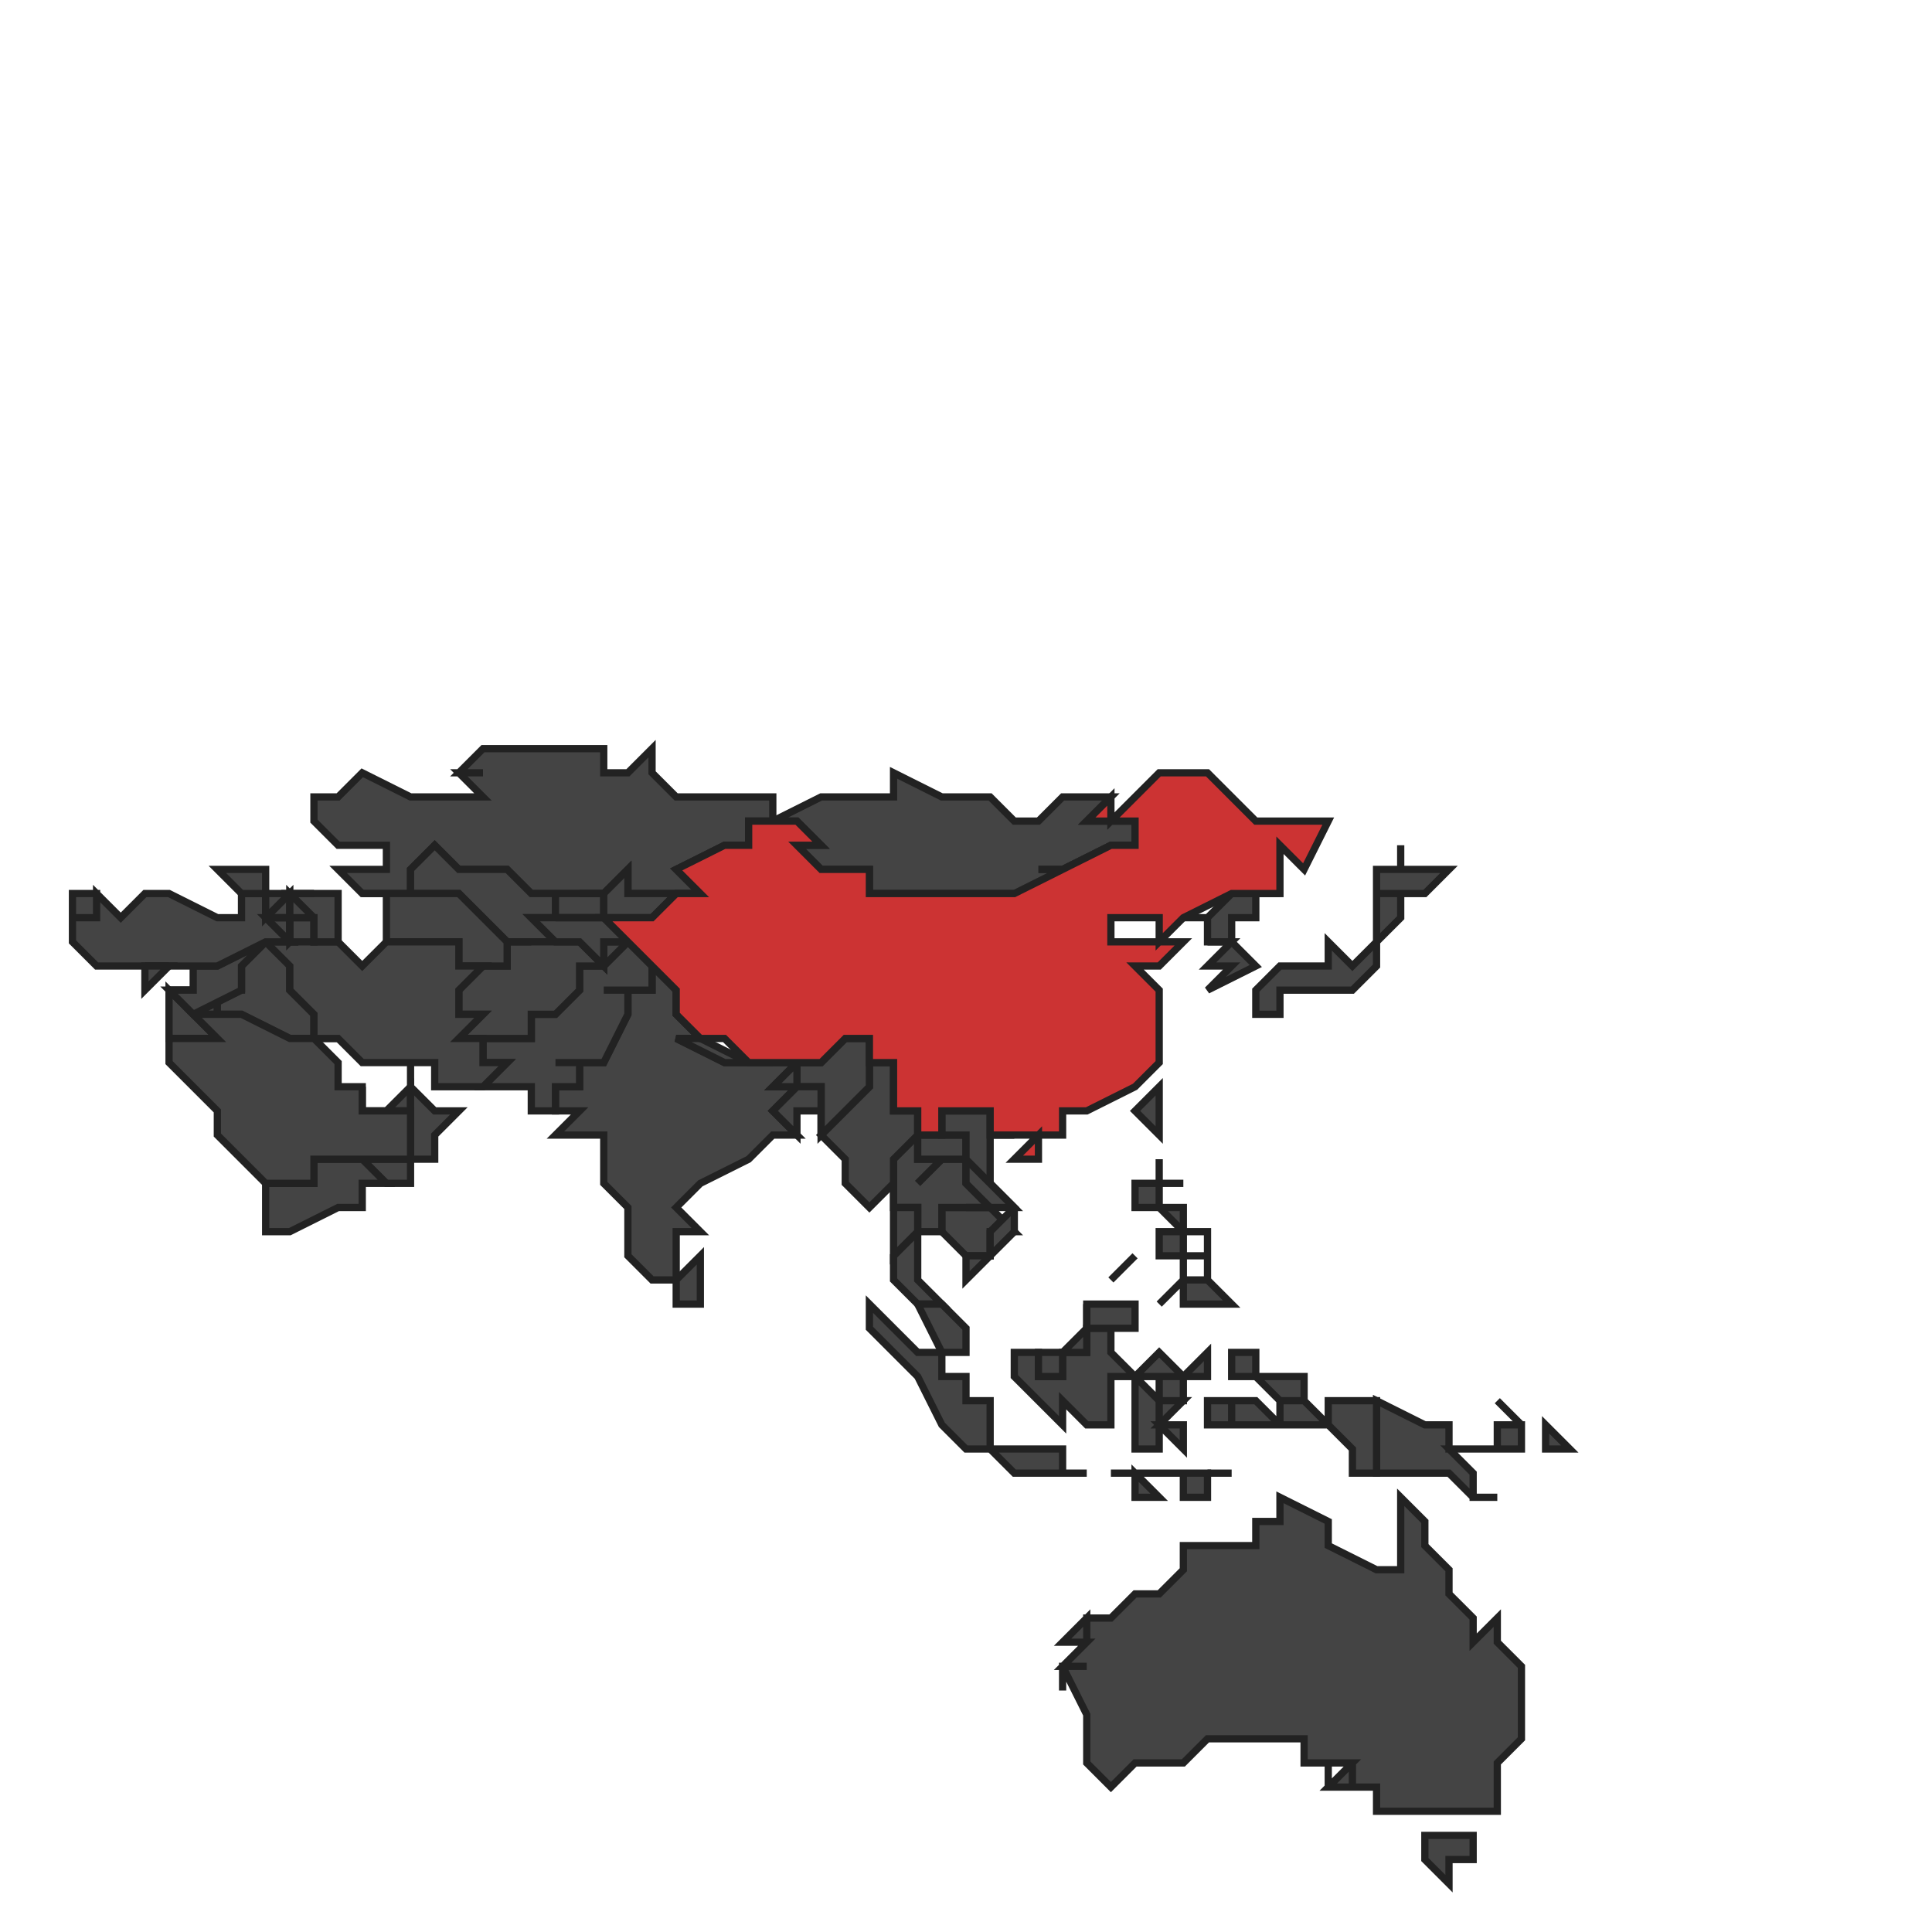
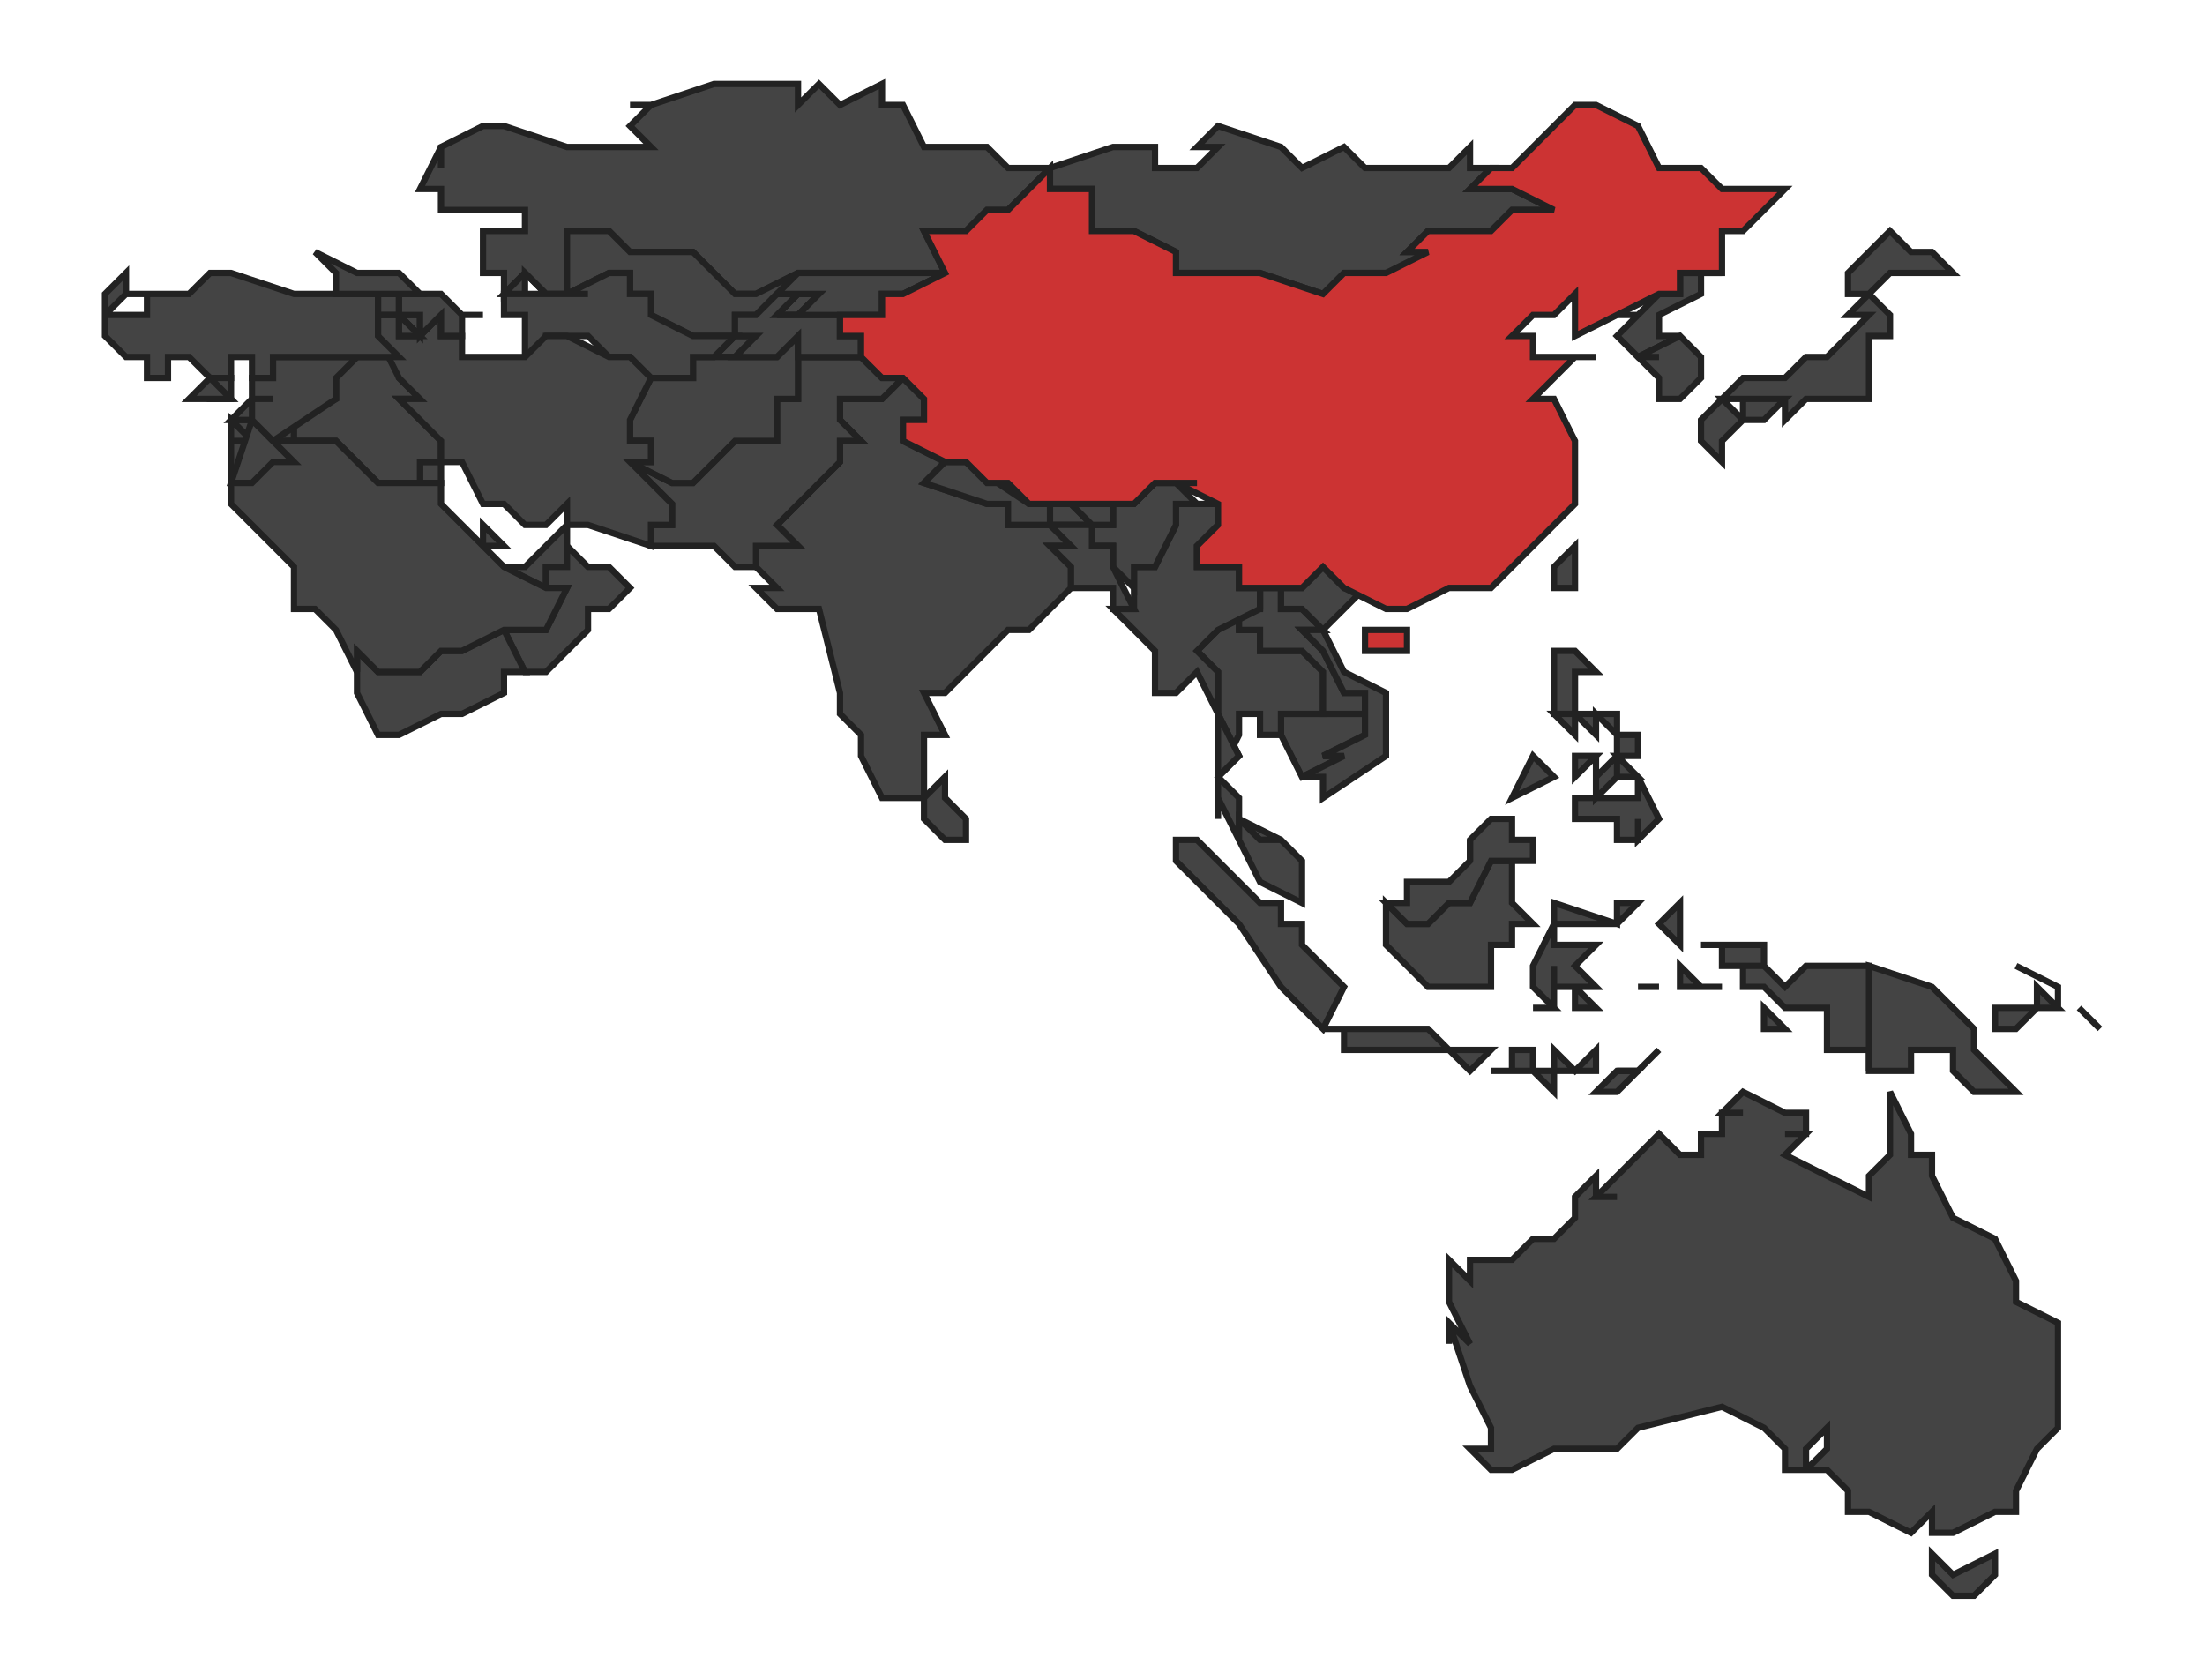
- <svg xmlns="http://www.w3.org/2000/svg" viewBox="0 0 80 80" width="80" height="80">
-   <path d="M32 34 L32 34 L31 34 L31 34 L31 35 L30 35 L30 35 L28 36 L29 37 L29 37 L29 37 L28 37 L26 37 L26 36 L25 37 L25 37 L24 37 L24 37 L23 37 L23 38 L23 38 L23 37 L22 37 L22 37 L22 37 L22 37 L21 36 L20 36 L19 36 L18 35 L17 36 L17 37 L17 37 L16 37 L15 37 L15 37 L15 37 L14 36 L15 36 L15 36 L16 36 L16 35 L15 35 L14 35 L14 35 L14 35 L13 34 L13 34 L13 34 L13 33 L14 33 L14 33 L15 32 L15 32 L17 33 L17 33 L18 33 L19 33 L19 33 L20 33 L20 33 L19 32 L19 32 L19 32 L20 32 L19 32 L20 31 L21 31 L23 31 L24 31 L24 31 L25 31 L25 31 L25 32 L26 32 L27 31 L27 31 L27 32 L28 33 L29 33 L29 33 L30 33 L31 33 L32 33 L32 34 Z" fill="#444444" stroke="#222222" stroke-width="0.3" />
-   <path d="M17 37 L17 36 L18 35 L19 36 L20 36 L21 36 L22 37 L22 37 L22 37 L22 37 L23 37 L23 38 L23 38 L23 37 L24 37 L24 37 L24 37 L24 37 L25 37 L25 38 L25 38 L24 38 L24 38 L23 38 L23 38 L23 38 L22 38 L23 39 L23 39 L23 39 L22 39 L22 39 L21 39 L20 38 L20 38 L19 37 L19 37 L19 37 L18 37 L18 37 L18 37 L17 37 Z" fill="#444444" stroke="#222222" stroke-width="0.3" />
-   <path d="M57 58 L59 59 L60 59 L60 60 L61 60 L61 60 L60 60 L60 60 L61 61 L61 61 L61 61 L61 62 L62 62 L62 62 L61 62 L60 61 L60 61 L59 61 L58 61 L59 61 L58 61 L57 61 L57 58 Z M63 59 L63 59 L63 59 L63 59 L62 58 L62 58 L63 59 Z M63 60 L62 60 L61 60 L61 60 L62 60 L62 59 L62 60 L62 60 L62 59 L62 59 L63 59 L63 59 L63 60 Z M64 59 L65 60 L64 60 L64 60 L64 59 Z" fill="#444444" stroke="#222222" stroke-width="0.3" />
-   <path d="M57 58 L57 61 L57 61 L56 61 L56 61 L56 61 L56 61 L56 60 L56 60 L55 59 L54 59 L54 59 L53 59 L53 58 L54 58 L54 58 L53 58 L53 58 L53 58 L52 57 L53 57 L54 57 L54 58 L55 59 L55 58 L56 58 L56 58 L57 58 Z M50 61 L50 61 L50 62 L49 62 L49 61 L50 61 Z M54 60 L54 60 L54 60 L54 60 L54 60 Z M46 55 L46 55 L46 56 L46 56 L47 57 L46 57 L46 57 L46 57 L46 58 L46 59 L46 59 L45 59 L45 59 L44 58 L44 59 L43 58 L43 58 L43 58 L42 57 L42 57 L42 56 L43 56 L43 56 L43 57 L44 57 L44 56 L44 56 L45 56 L45 55 L46 55 Z M51 58 L52 58 L53 59 L52 59 L51 59 L51 58 Z M51 59 L50 59 L50 58 L51 58 L51 59 L51 59 Z M51 56 L51 56 L51 56 L52 56 L52 57 L51 57 L51 57 L51 57 L51 57 L51 57 L51 56 Z M48 56 L49 57 L50 56 L50 56 L50 57 L49 57 L48 57 L47 57 L48 58 L48 57 L49 57 L49 57 L49 57 L49 58 L48 58 L49 58 L48 59 L49 59 L49 60 L49 60 L48 59 L49 59 L48 59 L48 59 L48 59 L48 59 L48 58 L48 58 L48 60 L47 60 L47 60 L47 59 L47 59 L47 59 L47 58 L47 57 L48 56 Z M48 62 L47 62 L47 61 L48 62 L48 62 Z M48 61 L48 61 L49 61 L49 61 L47 61 L47 61 L48 61 Z M46 61 L47 61 L47 61 L46 61 L46 61 L46 61 L46 61 Z M42 60 L42 60 L43 60 L43 60 L44 60 L44 61 L45 61 L45 61 L45 61 L44 61 L42 61 L41 60 L41 60 L40 60 L41 60 L42 60 Z M40 58 L40 58 L41 58 L41 58 L41 60 L40 60 L39 59 L38 57 L37 56 L36 55 L36 54 L37 55 L38 56 L39 56 L39 56 L39 57 L40 57 L40 57 L40 58 Z" fill="#444444" stroke="#222222" stroke-width="0.3" />
-   <path d="M50 61 L50 61 L51 61 L50 61 L50 61 Z" fill="#444444" stroke="#222222" stroke-width="0.3" />
-   <path d="M8 41 L7 42 L7 42 L7 42 L7 42 L7 42 L7 42 L7 42 L7 43 L7 42 L7 41 L8 41 Z" fill="#444444" stroke="#222222" stroke-width="0.3" />
-   <path d="M8 41 L7 41 L8 41 L8 41 L8 41 L8 41 Z" fill="#444444" stroke="#222222" stroke-width="0.3" />
-   <path d="M7 42 L7 42 L7 42 L7 42 L7 42 L7 42 L7 42 Z" fill="#444444" stroke="#222222" stroke-width="0.3" />
-   <path d="M7 43 L7 41 L8 42 L9 41 L9 42 L8 42 L9 43 L8 43 L7 43 Z" fill="#444444" stroke="#222222" stroke-width="0.3" />
-   <path d="M15 45 L15 46 L16 46 L17 45 L17 45 L17 45 L17 45 L17 46 L17 46 L17 46 L15 46 L15 45 Z" fill="#444444" stroke="#222222" stroke-width="0.3" />
-   <path d="M15 45 L15 45 L15 45 L15 45 L15 45 L15 45 Z" fill="#444444" stroke="#222222" stroke-width="0.3" />
-   <path d="M13 43 L13 43 L13 43 L13 43 L13 43 L13 43 L13 43 Z" fill="#444444" stroke="#222222" stroke-width="0.3" />
-   <path d="M9 42 L9 41 L10 41 L10 40 L11 39 L12 39 L12 39 L12 40 L12 40 L12 40 L12 41 L12 41 L12 41 L13 42 L13 42 L13 42 L13 42 L13 43 L14 43 L13 43 L13 43 L12 43 L10 42 L9 42 Z" fill="#444444" stroke="#222222" stroke-width="0.3" />
-   <path d="M17 46 L17 46 L17 46 L17 45 L17 45 L18 46 L18 46 L19 46 L18 47 L18 47 L18 48 L17 48 L17 49 L17 49 L17 49 L16 49 L15 48 L17 48 L17 47 L17 46 Z M17 45 L17 45 L17 44 L17 45 L17 45 Z" fill="#444444" stroke="#222222" stroke-width="0.3" />
-   <path d="M39 51 L39 51 L39 50 L40 50 L41 50 L41 50 L41 50 L42 51 L41 51 L41 52 L41 52 L40 52 L40 52 L39 51 Z" fill="#444444" stroke="#222222" stroke-width="0.3" />
-   <path d="M40 50 L39 50 L39 51 L39 51 L39 51 L38 51 L38 51 L38 51 L38 51 L38 52 L38 53 L38 53 L38 53 L39 54 L39 54 L38 54 L38 54 L38 54 L38 54 L37 53 L37 53 L37 53 L37 52 L38 51 L38 50 L37 50 L37 49 L37 48 L37 48 L37 48 L37 48 L38 47 L38 47 L38 48 L39 48 L38 49 L39 48 L39 48 L39 48 L40 48 L40 49 L40 49 L41 50 L40 50 Z" fill="#444444" stroke="#222222" stroke-width="0.3" />
-   <path d="M41 50 L41 50 L41 50 L40 50 L41 50 L40 49 L40 49 L40 48 L39 48 L39 48 L39 48 L38 49 L39 48 L38 48 L38 47 L38 47 L38 47 L39 47 L39 46 L39 46 L39 47 L40 47 L40 48 L40 48 L40 48 L41 49 L42 50 L41 50 Z" fill="#444444" stroke="#222222" stroke-width="0.3" />
-   <path d="M38 47 L37 48 L37 48 L37 48 L37 48 L37 49 L37 50 L38 50 L38 51 L37 52 L37 52 L37 51 L37 51 L37 51 L37 49 L36 50 L35 49 L35 49 L35 48 L35 48 L35 48 L35 48 L34 47 L34 47 L34 47 L34 47 L35 46 L35 46 L35 46 L36 45 L36 44 L36 44 L37 44 L37 44 L37 44 L37 44 L37 45 L37 45 L37 46 L37 46 L37 46 L38 46 L38 47 L38 47 L38 47 L38 47 Z" fill="#444444" stroke="#222222" stroke-width="0.3" />
-   <path d="M40 52 L41 52 L41 52 L41 51 L42 50 L41 49 L40 48 L40 48 L40 48 L40 47 L39 47 L39 46 L40 46 L40 46 L41 46 L41 46 L41 47 L42 47 L41 47 L41 48 L41 49 L42 50 L42 51 L42 51 L40 53 L40 53 L40 52 L40 52 Z" fill="#444444" stroke="#222222" stroke-width="0.3" />
-   <path d="M53 37 L53 37 L53 37 L53 37 Z M52 37 L53 37 L52 37 L52 37 L52 38 L51 38 L51 38 L51 39 L51 39 L50 39 L50 39 L50 38 L49 38 L50 38 L51 37 L51 37 L51 37 L52 37 L52 37 Z" fill="#444444" stroke="#222222" stroke-width="0.3" />
-   <path d="M50 39 L51 39 L52 40 L52 40 L52 40 L50 41 L51 40 L50 40 L51 39 L50 39 Z" fill="#444444" stroke="#222222" stroke-width="0.3" />
-   <path d="M32 34 L34 33 L35 33 L35 33 L37 33 L37 33 L37 33 L37 32 L39 33 L39 33 L40 33 L41 33 L42 34 L43 34 L44 33 L45 33 L45 33 L46 33 L45 34 L45 34 L46 34 L47 34 L47 35 L47 35 L46 35 L46 35 L44 36 L44 36 L43 36 L44 36 L43 37 L41 37 L40 37 L38 37 L36 37 L36 36 L35 36 L34 36 L33 35 L34 35 L33 34 L32 34 L32 34 Z" fill="#444444" stroke="#222222" stroke-width="0.3" />
-   <path d="M37 44 L37 44 L36 44 L36 44 L36 45 L35 46 L35 46 L35 46 L34 47 L34 46 L34 46 L34 46 L34 46 L34 45 L33 45 L33 45 L33 44 L32 45 L33 45 L32 45 L33 45 L32 46 L33 47 L33 47 L32 47 L32 47 L32 47 L31 48 L29 49 L29 49 L29 49 L28 50 L29 51 L28 51 L28 52 L28 52 L28 52 L28 53 L28 53 L27 53 L27 53 L26 52 L26 51 L26 50 L25 49 L25 47 L24 47 L24 47 L23 47 L24 46 L23 46 L23 46 L23 45 L24 45 L24 44 L23 44 L24 44 L25 44 L26 42 L26 42 L26 42 L26 41 L25 41 L26 41 L27 41 L27 40 L28 41 L28 41 L28 41 L28 42 L28 42 L28 42 L29 43 L29 43 L28 43 L30 44 L31 44 L31 44 L32 44 L32 44 L33 44 L33 44 L33 44 L34 44 L34 44 L34 44 L34 44 L35 43 L36 43 L36 43 L36 43 L36 44 L37 44 Z" fill="#444444" stroke="#222222" stroke-width="0.3" />
-   <path d="M34 46 L34 47 L34 47 L34 47 L34 46 L33 46 L33 47 L33 47 L32 46 L33 45 L32 45 L33 45 L32 45 L33 44 L33 45 L33 45 L34 45 L34 46 L34 46 L34 46 L34 46 Z" fill="#444444" stroke="#222222" stroke-width="0.3" />
-   <path d="M33 44 L34 44 L34 44 L33 44 L33 44 L33 44 L33 44 Z" fill="#444444" stroke="#222222" stroke-width="0.3" />
-   <path d="M32 44 L32 44 L32 44 L31 44 L31 44 L30 44 L28 43 L29 43 L29 43 L31 44 L32 44 Z" fill="#444444" stroke="#222222" stroke-width="0.3" />
-   <path d="M27 40 L27 41 L26 41 L25 41 L26 41 L26 42 L26 42 L26 42 L25 44 L24 44 L23 44 L24 44 L24 45 L23 45 L23 46 L22 46 L22 45 L20 45 L20 45 L21 44 L21 44 L20 44 L20 44 L20 43 L19 43 L20 43 L21 43 L22 43 L22 42 L22 42 L23 42 L23 42 L24 41 L24 41 L24 41 L24 41 L24 40 L24 40 L25 40 L26 39 L27 40 L27 40 L27 40 Z" fill="#444444" stroke="#222222" stroke-width="0.3" />
-   <path d="M22 39 L23 39 L23 39 L23 39 L23 39 L24 39 L24 39 L24 39 L24 39 L25 40 L25 39 L26 39 L26 39 L25 40 L24 40 L24 40 L24 41 L24 41 L24 41 L24 41 L23 42 L23 42 L22 42 L22 42 L22 43 L21 43 L20 43 L19 43 L20 42 L20 42 L19 42 L19 41 L19 41 L19 41 L20 40 L20 40 L20 40 L20 40 L21 40 L21 39 L22 39 L22 39 Z" fill="#444444" stroke="#222222" stroke-width="0.3" />
-   <path d="M23 39 L23 39 L23 39 L22 38 L23 38 L23 38 L23 38 L24 38 L24 38 L24 38 L24 38 L24 38 L23 38 L25 38 L26 39 L26 39 L26 39 L25 39 L25 40 L24 39 L24 39 L24 39 L24 39 L23 39 L23 39 L23 39 Z" fill="#444444" stroke="#222222" stroke-width="0.3" />
-   <path d="M24 37 L24 37 L25 37 L25 37 L25 37 L26 36 L26 37 L28 37 L29 37 L28 37 L27 38 L27 38 L26 38 L26 38 L26 38 L25 38 L23 38 L24 38 L25 38 L25 38 L25 37 L24 37 L24 37 L24 37 L24 37 Z" fill="#444444" stroke="#222222" stroke-width="0.3" />
-   <path d="M15 37 L16 37 L17 37 L18 37 L18 37 L18 37 L19 37 L19 37 L19 37 L20 38 L20 38 L21 39 L22 39 L22 39 L22 39 L22 39 L21 39 L21 40 L20 40 L20 40 L20 40 L19 40 L19 39 L18 39 L17 39 L17 39 L16 39 L16 39 L16 38 L16 38 L16 38 L16 38 L16 38 L16 38 L16 37 L16 37 L16 37 L15 37 Z" fill="#444444" stroke="#222222" stroke-width="0.3" />
-   <path d="M14 43 L13 43 L13 42 L13 42 L13 42 L13 42 L12 41 L12 41 L12 41 L12 40 L12 40 L12 40 L11 39 L12 39 L11 38 L12 38 L12 39 L12 39 L13 38 L13 38 L13 39 L14 39 L14 39 L15 40 L15 40 L16 39 L17 39 L17 39 L19 39 L19 40 L20 40 L20 40 L19 41 L19 41 L19 41 L19 42 L20 42 L20 42 L19 43 L20 43 L20 44 L20 44 L21 44 L21 44 L20 45 L20 45 L18 45 L18 44 L17 44 L16 44 L16 44 L15 44 L15 44 L14 43 L14 43 L14 43 L14 43 Z" fill="#444444" stroke="#222222" stroke-width="0.3" />
-   <path d="M7 41 L8 41 L8 41 L8 41 L8 41 L8 40 L8 40 L8 40 L9 40 L11 39 L10 40 L10 41 L8 42 L7 41 Z" fill="#444444" stroke="#222222" stroke-width="0.3" />
-   <path d="M13 39 L12 39 L12 38 L11 38 L11 38 L12 37 L12 38 L12 38 L12 38 L12 38 L13 38 L13 39 Z" fill="#444444" stroke="#222222" stroke-width="0.3" />
-   <path d="M12 39 L12 39 L11 39 L9 40 L8 40 L8 40 L8 40 L7 40 L8 40 L7 40 L7 40 L6 40 L6 40 L5 40 L5 40 L5 40 L4 40 L4 40 L3 39 L3 39 L3 38 L3 38 L4 38 L4 37 L5 38 L6 37 L7 37 L9 38 L10 38 L10 37 L11 37 L11 38 L11 38 L12 38 L11 38 L12 39 L11 39 L12 39 Z M3 37 L3 37 L4 37 L4 37 L4 37 L4 38 L4 38 L3 38 L3 38 L3 37 L3 37 Z" fill="#444444" stroke="#222222" stroke-width="0.3" />
-   <path d="M60 76 L61 76 L61 77 L61 77 L60 77 L60 78 L60 78 L59 77 L59 76 L60 76 Z M50 72 L49 73 L49 73 L47 73 L46 74 L46 74 L45 73 L45 73 L45 73 L45 72 L45 71 L44 69 L44 70 L44 69 L45 69 L44 69 L45 68 L44 68 L45 67 L45 68 L45 67 L46 67 L46 67 L47 66 L48 66 L48 66 L49 65 L49 65 L49 65 L49 65 L49 65 L49 65 L49 65 L49 64 L50 64 L50 64 L50 64 L51 64 L51 64 L52 64 L52 64 L52 63 L52 63 L52 63 L53 63 L53 63 L53 62 L53 62 L53 62 L55 63 L55 63 L55 63 L55 63 L55 63 L55 63 L55 64 L57 65 L57 65 L58 65 L58 64 L58 63 L58 62 L59 63 L59 64 L59 64 L59 64 L60 65 L60 66 L61 67 L61 67 L61 68 L62 67 L62 68 L62 68 L62 68 L63 69 L63 70 L63 70 L63 72 L63 72 L62 73 L62 74 L62 75 L61 75 L61 75 L60 75 L59 75 L59 75 L59 75 L57 75 L57 75 L57 74 L56 74 L56 74 L56 74 L56 73 L56 74 L55 74 L56 73 L56 73 L55 73 L55 74 L55 73 L55 73 L54 73 L54 72 L53 72 L50 72 Z" fill="#444444" stroke="#222222" stroke-width="0.3" />
-   <path d="M29 53 L29 54 L29 54 L28 54 L28 53 L29 52 L29 53 L29 53 Z" fill="#444444" stroke="#222222" stroke-width="0.3" />
-   <path d="M42 48 L42 48 L42 48 L42 48 L43 47 L43 48 L43 48 L42 48 Z M29 37 L29 37 L29 37 L28 36 L30 35 L30 35 L31 35 L31 34 L31 34 L32 34 L32 34 L32 34 L33 34 L34 35 L33 35 L34 36 L35 36 L36 36 L36 37 L38 37 L40 37 L41 37 L42 37 L44 36 L43 36 L44 36 L44 36 L46 35 L46 35 L47 35 L47 35 L47 34 L46 34 L45 34 L45 34 L46 33 L46 34 L47 33 L47 33 L48 32 L48 32 L48 32 L48 32 L48 32 L49 32 L50 32 L51 33 L52 34 L52 34 L53 34 L53 34 L55 34 L54 36 L53 35 L53 36 L53 36 L53 37 L52 37 L52 37 L52 37 L52 37 L51 37 L51 37 L51 37 L49 38 L48 39 L48 38 L48 38 L48 38 L48 38 L47 38 L47 38 L46 38 L46 39 L47 39 L47 39 L47 39 L47 39 L48 39 L49 39 L49 39 L48 40 L47 40 L48 41 L48 42 L48 42 L48 42 L48 43 L48 43 L48 44 L48 44 L47 45 L45 46 L45 46 L45 46 L44 46 L44 47 L43 47 L43 47 L43 47 L43 47 L43 47 L41 47 L41 46 L41 46 L40 46 L40 46 L39 46 L39 46 L39 47 L39 47 L38 47 L38 47 L38 47 L38 46 L37 46 L37 46 L37 46 L37 45 L37 45 L37 44 L37 44 L36 44 L36 43 L36 43 L36 43 L35 43 L34 44 L34 44 L33 44 L33 44 L33 44 L32 44 L31 44 L30 43 L30 43 L30 43 L29 43 L29 43 L28 42 L28 42 L28 42 L28 41 L28 41 L28 41 L27 40 L27 40 L27 40 L26 39 L26 39 L26 39 L25 38 L26 38 L26 38 L26 38 L27 38 L27 38 L28 37 L29 37 Z" fill="#cc3333" stroke="#222222" stroke-width="0.3" />
-   <path d="M48 45 L48 46 L48 47 L47 46 L48 45 L48 45 Z" fill="#444444" stroke="#222222" stroke-width="0.3" />
-   <path d="M13 37 L13 37 L14 37 L14 38 L14 38 L14 38 L14 39 L13 39 L13 38 L13 38 L13 39 L13 38 L12 38 L12 38 L12 37 L13 38 L12 37 L13 37 Z M12 39 L12 39 L12 38 L12 38 L12 39 Z" fill="#444444" stroke="#222222" stroke-width="0.3" />
-   <path d="M9 36 L11 36 L11 37 L12 37 L13 37 L12 37 L13 37 L12 37 L11 38 L11 37 L10 37 L10 37 L9 36 Z" fill="#444444" stroke="#222222" stroke-width="0.3" />
-   <path d="M48 51 L48 51 L48 51 L48 51 L48 51 Z M49 52 L49 52 L49 52 L49 52 L49 52 L49 52 L49 53 L49 52 Z M50 53 L51 54 L50 54 L50 54 L50 54 L50 54 L50 54 L49 54 L49 54 L49 53 L49 53 L48 54 L48 54 L49 53 L49 53 L49 53 L50 53 L50 53 L50 53 L50 52 L50 53 Z M47 52 L46 53 L47 52 L47 52 Z M48 48 L48 49 L49 49 L48 49 L48 49 L48 50 L49 50 L49 50 L49 51 L49 51 L49 51 L48 50 L48 50 L48 50 L48 50 L48 50 L47 50 L47 49 L48 49 L48 48 L48 48 L48 48 Z M48 52 L48 51 L49 51 L49 52 L48 52 Z M50 51 L50 52 L50 52 L50 52 L50 52 L50 52 L50 52 L49 52 L50 52 L50 51 L49 51 L50 51 Z" fill="#444444" stroke="#222222" stroke-width="0.3" />
-   <path d="M38 54 L38 54 L38 54 L38 54 L39 54 L39 54 L39 54 L40 55 L40 56 L40 56 L40 56 L39 56 L38 54 Z M46 55 L45 55 L45 56 L44 56 L44 56 L44 57 L43 57 L43 56 L43 56 L43 56 L43 56 L43 56 L44 56 L45 55 L45 55 L45 55 L45 55 L45 54 L46 54 L46 54 L46 54 L47 54 L47 55 L47 55 L47 55 L46 55 Z" fill="#444444" stroke="#222222" stroke-width="0.3" />
-   <path d="M45 54 L45 55 L45 55 L45 55 L45 55 L45 54 Z" fill="#444444" stroke="#222222" stroke-width="0.3" />
-   <path d="M58 38 L57 39 L57 39 L57 40 L57 40 L57 40 L56 41 L56 41 L55 41 L55 41 L55 41 L53 41 L53 41 L53 42 L52 42 L52 42 L52 42 L52 42 L52 41 L52 41 L53 40 L54 40 L55 40 L55 39 L56 40 L57 39 L57 38 L57 38 L57 37 L58 37 L58 38 L58 38 Z M59 36 L59 36 L60 36 L59 37 L58 37 L58 37 L57 37 L57 37 L57 37 L57 36 L58 36 L58 35 L58 36 L59 36 Z M53 41 L54 41 L54 41 L54 41 L54 41 L54 41 L54 41 L54 41 L54 41 L54 41 L53 41 L53 41 Z" fill="#444444" stroke="#222222" stroke-width="0.3" />
-   <path d="M15 48 L16 49 L15 49 L15 50 L14 50 L14 50 L12 51 L12 51 L11 51 L11 50 L11 49 L11 49 L13 49 L13 49 L13 49 L13 48 L14 48 L15 48 Z" fill="#444444" stroke="#222222" stroke-width="0.3" />
-   <path d="M7 43 L8 43 L8 43 L8 43 L9 43 L8 42 L9 42 L10 42 L12 43 L13 43 L13 43 L13 43 L14 44 L14 44 L14 45 L15 45 L15 45 L15 46 L17 46 L17 46 L17 47 L17 48 L15 48 L14 48 L13 48 L13 49 L13 49 L13 49 L11 49 L11 49 L11 49 L11 49 L10 48 L9 47 L9 47 L9 46 L9 46 L8 45 L8 45 L7 44 L7 44 L7 43 Z" fill="#444444" stroke="#222222" stroke-width="0.3" />
-   <path d="M6 40 L6 40 L7 40 L7 40 L6 40 Z" fill="#444444" stroke="#222222" stroke-width="0.3" />
-   <path d="M6 40 L6 40 L7 40 L6 41 L6 40 Z" fill="#444444" stroke="#222222" stroke-width="0.3" />
+ <svg xmlns="http://www.w3.org/2000/svg" viewBox="0 0 105 80" width="105" height="80">
+   <path d="M50 8 L49 9 L49 9 L49 9 L48 10 L47 10 L46 11 L44 11 L45 13 L45 13 L45 13 L44 13 L41 13 L40 13 L40 13 L40 13 L38 13 L38 13 L36 14 L36 14 L36 14 L36 14 L35 14 L34 13 L34 13 L34 13 L33 12 L31 12 L30 12 L29 11 L27 11 L27 14 L26 14 L25 13 L24 14 L24 13 L23 13 L23 12 L23 12 L23 11 L25 11 L25 10 L23 10 L22 10 L21 10 L21 10 L21 9 L20 9 L20 9 L21 7 L21 8 L21 7 L23 6 L24 6 L27 7 L27 7 L29 7 L29 7 L30 7 L31 7 L31 7 L30 6 L30 6 L30 6 L31 5 L30 5 L31 5 L34 4 L36 4 L38 4 L38 5 L39 4 L40 5 L40 5 L40 5 L42 4 L42 5 L43 5 L44 7 L45 7 L46 7 L47 7 L48 8 L49 8 L50 8 Z" fill="#444444" stroke="#222222" stroke-width="0.3" />
+   <path d="M27 14 L27 11 L29 11 L30 12 L31 12 L33 12 L34 13 L34 13 L34 13 L35 14 L36 14 L36 14 L36 14 L36 14 L38 13 L38 13 L37 14 L38 14 L38 14 L39 14 L38 15 L37 15 L38 14 L37 14 L36 15 L35 15 L35 16 L36 16 L36 16 L35 17 L34 17 L35 16 L33 16 L31 15 L31 14 L30 14 L30 14 L30 13 L29 13 L27 14 L28 14 L27 14 Z" fill="#444444" stroke="#222222" stroke-width="0.3" />
+   <path d="M89 46 L92 47 L93 48 L93 48 L94 49 L94 49 L94 49 L94 50 L94 50 L95 51 L95 51 L95 51 L96 52 L96 52 L94 52 L93 51 L93 50 L92 50 L91 50 L91 51 L90 51 L89 51 L89 46 Z M98 47 L98 48 L98 48 L98 47 L96 46 L96 46 L98 47 Z M97 48 L96 49 L95 49 L95 48 L96 48 L96 48 L96 48 L96 48 L97 48 L97 47 L97 47 L98 48 L97 48 Z M99 48 L100 49 L100 49 L100 49 L99 48 Z" fill="#444444" stroke="#222222" stroke-width="0.3" />
+   <path d="M89 46 L89 51 L89 50 L88 50 L88 50 L87 50 L87 50 L87 50 L87 48 L85 48 L84 47 L83 47 L83 47 L83 46 L84 46 L84 46 L83 46 L82 46 L82 45 L81 45 L83 45 L84 45 L84 46 L85 47 L86 46 L87 46 L87 46 L89 46 Z M77 51 L78 51 L77 52 L76 52 L77 51 L77 51 Z M84 49 L84 49 L84 48 L85 49 L84 49 Z M72 41 L72 42 L72 43 L72 43 L73 44 L72 44 L72 44 L72 45 L71 45 L71 47 L71 47 L70 47 L70 47 L69 47 L68 47 L68 47 L67 46 L66 45 L66 45 L66 44 L66 43 L66 43 L66 43 L67 44 L68 44 L69 43 L69 43 L70 43 L71 41 L72 41 Z M80 46 L81 47 L82 47 L81 47 L80 47 L80 46 Z M79 47 L78 47 L78 47 L79 47 L79 47 L79 47 Z M80 43 L80 43 L80 43 L80 43 L80 44 L80 44 L80 45 L80 45 L80 45 L79 44 L80 43 Z M74 43 L77 44 L77 43 L78 43 L77 44 L76 44 L74 44 L74 45 L74 45 L75 45 L76 45 L76 45 L76 45 L76 45 L75 46 L76 47 L75 47 L76 48 L76 48 L76 48 L75 48 L76 48 L75 48 L75 48 L75 47 L74 47 L74 46 L74 46 L74 48 L74 48 L73 48 L74 48 L73 47 L73 47 L73 46 L74 44 L74 43 Z M74 52 L73 51 L74 51 L74 52 L74 52 Z M74 50 L75 51 L76 50 L76 51 L74 51 L74 51 L74 50 Z M72 50 L73 50 L73 51 L71 51 L72 51 L72 51 L72 50 Z M65 49 L65 49 L67 49 L67 49 L68 49 L69 50 L70 50 L71 50 L70 51 L69 50 L65 50 L64 50 L64 49 L63 49 L64 49 L65 49 Z M62 45 L63 46 L63 46 L64 47 L63 49 L63 49 L61 47 L59 44 L58 43 L56 41 L56 40 L57 40 L60 43 L60 43 L61 43 L61 44 L62 44 L62 45 L62 45 Z" fill="#444444" stroke="#222222" stroke-width="0.3" />
+   <path d="M77 51 L78 51 L79 50 L78 51 L77 51 Z" fill="#444444" stroke="#222222" stroke-width="0.3" />
+   <path d="M12 20 L12 21 L11 20 L11 21 L12 21 L11 21 L12 21 L12 21 L11 23 L11 21 L11 20 L12 20 Z" fill="#444444" stroke="#222222" stroke-width="0.3" />
+   <path d="M12 20 L11 20 L12 19 L12 19 L13 19 L12 20 Z" fill="#444444" stroke="#222222" stroke-width="0.3" />
+   <path d="M12 21 L11 21 L12 21 L11 21 L11 20 L12 21 L12 21 Z" fill="#444444" stroke="#222222" stroke-width="0.3" />
+   <path d="M11 23 L12 20 L13 21 L14 20 L14 21 L13 21 L14 22 L12 23 L11 23 Z" fill="#444444" stroke="#222222" stroke-width="0.3" />
+   <path d="M24 27 L24 27 L25 27 L27 25 L27 25 L27 26 L27 26 L27 27 L26 27 L26 28 L24 27 L24 27 Z" fill="#444444" stroke="#222222" stroke-width="0.3" />
+   <path d="M23 26 L23 26 L23 25 L24 26 L23 26 L23 26 Z" fill="#444444" stroke="#222222" stroke-width="0.3" />
+   <path d="M21 22 L21 23 L21 23 L20 23 L20 23 L20 22 L21 22 Z" fill="#444444" stroke="#222222" stroke-width="0.3" />
+   <path d="M14 21 L14 20 L16 19 L16 18 L17 17 L18 17 L19 17 L19 18 L19 18 L20 19 L19 19 L19 19 L20 20 L20 20 L21 21 L21 22 L21 22 L21 22 L21 22 L20 22 L20 23 L18 23 L16 21 L14 21 Z" fill="#444444" stroke="#222222" stroke-width="0.3" />
+   <path d="M26 28 L26 27 L27 27 L27 26 L27 26 L28 27 L29 27 L30 28 L29 29 L28 29 L28 30 L27 31 L27 31 L27 31 L26 32 L25 32 L24 30 L26 30 L27 28 L26 28 Z M27 25 L27 25 L27 25 L27 25 L27 25 Z" fill="#444444" stroke="#222222" stroke-width="0.3" />
+   <path d="M61 35 L61 34 L61 34 L62 34 L64 34 L64 34 L65 34 L65 34 L65 35 L63 36 L64 36 L62 37 L62 37 L61 35 Z" fill="#444444" stroke="#222222" stroke-width="0.3" />
+   <path d="M63 34 L61 34 L61 34 L61 35 L60 35 L60 35 L60 34 L59 34 L59 35 L58 37 L59 38 L59 38 L59 39 L61 40 L60 40 L60 40 L60 40 L59 39 L59 40 L58 38 L58 39 L58 38 L58 37 L59 36 L58 34 L58 33 L58 32 L57 31 L57 31 L58 30 L58 30 L59 29 L59 30 L60 30 L60 30 L60 31 L61 31 L61 31 L61 31 L62 31 L63 32 L63 32 L63 33 L63 34 Z" fill="#444444" stroke="#222222" stroke-width="0.3" />
+   <path d="M65 34 L64 34 L64 34 L63 34 L63 33 L63 32 L63 32 L62 31 L61 31 L61 31 L61 31 L60 31 L60 30 L60 30 L59 30 L59 29 L60 29 L60 29 L60 28 L61 28 L61 29 L62 29 L63 30 L62 30 L63 31 L64 33 L65 33 L65 34 Z" fill="#444444" stroke="#222222" stroke-width="0.3" />
+   <path d="M60 29 L58 30 L58 30 L57 31 L57 31 L58 32 L58 33 L58 34 L59 36 L58 37 L58 36 L58 35 L58 35 L58 34 L57 32 L56 33 L55 33 L55 32 L55 31 L54 30 L54 30 L54 30 L53 29 L53 29 L54 29 L54 28 L54 28 L54 27 L55 27 L56 25 L56 25 L56 24 L57 24 L57 24 L58 24 L58 24 L58 25 L57 26 L57 27 L58 27 L58 27 L59 27 L59 28 L59 28 L60 28 L60 29 Z" fill="#444444" stroke="#222222" stroke-width="0.3" />
+   <path d="M62 37 L64 36 L63 36 L65 35 L65 33 L64 33 L63 31 L62 30 L63 30 L62 29 L61 29 L61 28 L62 28 L63 27 L64 28 L64 28 L64 28 L65 28 L64 29 L63 30 L64 32 L66 33 L66 34 L66 36 L63 38 L63 38 L63 37 L62 37 Z" fill="#444444" stroke="#222222" stroke-width="0.3" />
+   <path d="M82 13 L82 13 L82 13 L82 13 Z M81 13 L82 13 L81 13 L81 14 L81 14 L79 15 L79 16 L80 16 L80 16 L78 17 L77 16 L78 15 L77 15 L78 15 L79 14 L80 14 L80 13 L81 13 L81 13 Z" fill="#444444" stroke="#222222" stroke-width="0.3" />
+   <path d="M78 17 L80 16 L81 17 L81 18 L80 19 L79 19 L79 18 L78 17 L79 17 L78 17 Z" fill="#444444" stroke="#222222" stroke-width="0.3" />
+   <path d="M50 8 L53 7 L55 7 L55 8 L57 8 L58 7 L57 7 L58 6 L61 7 L61 7 L62 8 L64 7 L65 8 L67 8 L69 8 L70 7 L70 8 L71 8 L70 9 L71 9 L72 9 L72 9 L74 10 L74 10 L72 10 L71 11 L69 11 L68 11 L67 12 L68 12 L67 13 L64 13 L63 14 L60 13 L56 13 L56 12 L54 11 L52 11 L52 11 L52 10 L52 9 L50 9 L50 8 Z" fill="#444444" stroke="#222222" stroke-width="0.3" />
+   <path d="M57 24 L57 24 L56 24 L56 25 L56 25 L55 27 L54 27 L54 28 L54 28 L53 27 L53 27 L53 27 L53 27 L53 26 L52 26 L52 25 L51 25 L50 25 L51 26 L50 26 L51 27 L51 27 L51 28 L51 28 L50 29 L50 29 L49 30 L48 30 L46 32 L46 32 L45 33 L44 33 L45 35 L44 35 L44 37 L44 37 L44 37 L44 38 L43 38 L43 38 L42 38 L41 36 L41 35 L40 34 L40 33 L39 29 L38 29 L37 29 L36 28 L37 28 L37 28 L36 27 L36 26 L38 26 L37 25 L37 25 L38 24 L38 24 L40 22 L40 21 L41 21 L40 20 L40 19 L40 19 L42 19 L43 18 L44 19 L44 20 L44 20 L44 20 L43 20 L43 21 L45 22 L45 22 L44 23 L47 24 L48 24 L48 25 L50 25 L50 24 L51 24 L51 24 L52 25 L53 25 L53 24 L53 24 L54 24 L55 23 L56 23 L56 23 L57 23 L56 23 L57 24 Z" fill="#444444" stroke="#222222" stroke-width="0.3" />
+   <path d="M53 27 L54 29 L53 29 L53 29 L53 28 L52 28 L52 28 L51 28 L51 27 L51 27 L50 26 L51 26 L50 25 L51 25 L52 25 L52 26 L53 26 L53 27 L53 27 L53 27 L53 27 Z" fill="#444444" stroke="#222222" stroke-width="0.3" />
+   <path d="M52 24 L53 24 L53 25 L52 25 L51 24 L51 24 L52 24 Z" fill="#444444" stroke="#222222" stroke-width="0.3" />
+   <path d="M50 24 L50 25 L50 25 L48 25 L48 24 L47 24 L44 23 L45 22 L46 22 L49 24 L50 24 Z" fill="#444444" stroke="#222222" stroke-width="0.3" />
+   <path d="M43 18 L42 19 L40 19 L40 19 L40 20 L41 21 L40 21 L40 22 L38 24 L38 24 L37 25 L37 25 L38 26 L36 26 L36 27 L35 27 L34 26 L31 26 L31 25 L32 25 L32 24 L32 24 L32 24 L31 23 L30 22 L32 23 L33 23 L34 22 L34 22 L35 21 L37 21 L37 20 L37 20 L37 20 L37 19 L38 19 L38 18 L38 18 L38 17 L41 17 L41 17 L42 18 L43 18 Z" fill="#444444" stroke="#222222" stroke-width="0.3" />
+   <path d="M34 17 L36 17 L36 17 L36 17 L37 17 L37 17 L38 16 L38 16 L38 17 L38 17 L39 17 L41 17 L41 17 L38 17 L38 18 L38 18 L38 19 L37 19 L37 20 L37 20 L37 20 L37 21 L35 21 L34 22 L34 22 L33 23 L32 23 L30 22 L31 22 L31 21 L30 21 L30 20 L30 20 L30 20 L31 18 L31 18 L32 18 L32 18 L33 18 L33 17 L34 17 L34 17 Z" fill="#444444" stroke="#222222" stroke-width="0.3" />
+   <path d="M35 17 L36 16 L36 16 L35 16 L35 15 L36 15 L37 14 L38 14 L37 15 L38 15 L38 15 L37 15 L37 15 L40 15 L40 16 L41 16 L41 17 L39 17 L38 17 L38 17 L38 16 L38 16 L37 17 L37 17 L36 17 L35 17 Z" fill="#444444" stroke="#222222" stroke-width="0.3" />
+   <path d="M38 13 L38 13 L38 13 L40 13 L40 13 L40 13 L41 13 L44 13 L45 13 L43 14 L42 14 L42 15 L41 15 L40 15 L40 15 L40 15 L37 15 L37 15 L38 15 L39 14 L38 14 L38 14 L37 14 L38 13 L38 13 Z" fill="#444444" stroke="#222222" stroke-width="0.3" />
+   <path d="M24 14 L25 13 L26 14 L28 14 L27 14 L29 13 L30 13 L30 14 L30 14 L31 14 L31 15 L33 16 L35 16 L34 17 L34 17 L34 17 L33 17 L33 18 L31 18 L31 18 L31 18 L30 17 L29 17 L28 16 L26 16 L26 17 L25 17 L25 16 L25 15 L25 15 L24 15 L24 14 L25 14 L26 14 L25 13 L25 14 L24 14 L24 14 Z" fill="#444444" stroke="#222222" stroke-width="0.3" />
+   <path d="M21 22 L21 22 L21 22 L21 22 L21 21 L20 20 L20 20 L19 19 L19 19 L20 19 L19 18 L19 18 L18 16 L18 16 L18 15 L19 15 L19 16 L20 16 L21 15 L21 15 L21 16 L22 16 L22 17 L23 17 L24 17 L25 17 L26 16 L27 16 L29 17 L30 17 L31 18 L31 18 L30 20 L30 20 L30 20 L30 21 L31 21 L31 22 L30 22 L31 23 L32 24 L32 24 L32 24 L32 25 L31 25 L31 26 L28 25 L27 25 L27 24 L26 25 L25 25 L24 24 L23 24 L22 22 L22 22 L22 22 L21 22 Z" fill="#444444" stroke="#222222" stroke-width="0.3" />
+   <path d="M12 20 L12 19 L13 19 L12 19 L12 19 L12 18 L13 18 L13 17 L15 17 L17 17 L16 18 L16 19 L13 21 L12 20 Z" fill="#444444" stroke="#222222" stroke-width="0.3" />
+   <path d="M20 16 L20 16 L19 15 L18 15 L18 14 L19 14 L19 14 L19 15 L19 15 L19 15 L20 15 L20 16 Z" fill="#444444" stroke="#222222" stroke-width="0.3" />
+   <path d="M19 17 L18 17 L17 17 L15 17 L13 17 L13 18 L12 18 L12 18 L12 17 L11 17 L11 18 L10 18 L9 17 L8 17 L8 18 L7 18 L7 17 L6 17 L5 16 L5 16 L5 15 L6 15 L7 15 L7 14 L9 14 L10 13 L11 13 L14 14 L15 14 L16 14 L17 14 L18 14 L18 15 L19 15 L18 15 L18 16 L18 16 L19 17 Z M5 14 L6 13 L6 13 L6 14 L7 14 L7 14 L6 14 L5 15 L5 14 L5 14 L5 14 Z" fill="#444444" stroke="#222222" stroke-width="0.3" />
+   <path d="M93 75 L95 74 L95 75 L94 76 L94 76 L94 76 L93 76 L92 75 L92 74 L93 75 Z M78 68 L77 69 L76 69 L74 69 L72 70 L71 70 L70 69 L70 69 L71 69 L71 68 L70 66 L69 63 L69 64 L69 63 L70 64 L69 62 L69 61 L69 61 L69 60 L70 61 L70 60 L71 60 L72 60 L73 59 L74 59 L75 58 L75 57 L76 56 L76 57 L77 57 L76 57 L77 56 L77 56 L77 56 L78 55 L78 55 L78 55 L79 54 L80 55 L81 55 L81 55 L81 54 L81 54 L82 54 L82 53 L83 53 L83 53 L82 53 L83 52 L85 53 L86 53 L86 53 L86 54 L85 54 L86 54 L85 55 L89 57 L89 57 L89 56 L90 55 L90 53 L90 52 L91 54 L91 55 L92 55 L92 55 L92 56 L93 58 L95 59 L95 59 L96 61 L96 61 L96 61 L96 61 L96 62 L98 63 L98 64 L98 65 L98 68 L98 68 L97 69 L96 71 L96 72 L95 72 L95 72 L93 73 L92 73 L92 72 L91 73 L89 72 L88 72 L88 71 L88 71 L87 70 L87 70 L87 70 L87 70 L86 70 L87 69 L87 68 L86 69 L86 70 L85 70 L85 69 L84 68 L84 68 L82 67 L78 68 Z" fill="#444444" stroke="#222222" stroke-width="0.3" />
+   <path d="M46 39 L46 40 L45 40 L44 39 L44 38 L45 37 L45 38 L46 39 Z" fill="#444444" stroke="#222222" stroke-width="0.3" />
+   <path d="M66 31 L65 31 L65 30 L66 30 L67 30 L67 30 L67 31 L66 31 Z M45 13 L45 13 L45 13 L44 11 L46 11 L47 10 L48 10 L49 9 L49 9 L49 9 L50 8 L50 9 L52 9 L52 10 L52 11 L52 11 L54 11 L56 12 L56 13 L60 13 L63 14 L64 13 L66 13 L68 12 L67 12 L68 11 L69 11 L71 11 L72 10 L74 10 L74 10 L72 9 L72 9 L71 9 L70 9 L71 8 L72 8 L73 7 L73 7 L74 6 L74 6 L74 6 L75 5 L75 5 L76 5 L78 6 L79 8 L81 8 L82 9 L82 9 L83 9 L85 9 L83 11 L82 11 L82 11 L82 12 L82 13 L82 13 L82 13 L81 13 L81 13 L80 13 L80 14 L79 14 L77 15 L75 16 L75 15 L75 15 L75 15 L75 14 L74 15 L73 15 L72 16 L72 16 L72 16 L73 16 L73 17 L74 17 L74 17 L76 17 L76 17 L75 17 L73 19 L74 19 L75 21 L75 22 L75 22 L75 22 L75 22 L75 24 L75 24 L73 26 L71 28 L70 28 L69 28 L69 28 L69 28 L67 29 L67 29 L66 29 L66 29 L66 29 L64 28 L64 28 L64 28 L63 27 L62 28 L61 28 L60 28 L60 29 L60 29 L60 28 L59 28 L59 28 L59 27 L58 27 L58 27 L57 27 L57 26 L58 25 L58 24 L58 24 L56 23 L57 23 L56 23 L56 23 L55 23 L54 24 L53 24 L52 24 L51 24 L51 24 L50 24 L49 24 L48 23 L47 23 L46 22 L46 22 L45 22 L43 21 L43 20 L44 20 L44 20 L44 20 L44 19 L43 18 L42 18 L41 17 L41 17 L41 16 L40 16 L40 15 L40 15 L40 15 L41 15 L42 15 L42 14 L43 14 L45 13 Z" fill="#cc3333" stroke="#222222" stroke-width="0.3" />
+   <path d="M75 26 L75 28 L74 28 L74 27 L75 26 L75 26 Z" fill="#444444" stroke="#222222" stroke-width="0.3" />
+   <path d="M20 14 L21 14 L21 14 L22 15 L23 15 L22 15 L22 16 L21 16 L21 15 L21 15 L20 16 L20 15 L19 15 L19 15 L19 14 L20 14 L20 14 L20 14 Z M20 16 L19 16 L19 15 L19 15 L20 16 Z" fill="#444444" stroke="#222222" stroke-width="0.3" />
+   <path d="M15 12 L17 13 L18 13 L19 13 L20 14 L20 14 L20 14 L19 14 L18 14 L17 14 L16 14 L16 13 L15 12 Z" fill="#444444" stroke="#222222" stroke-width="0.3" />
+   <path d="M75 35 L74 34 L75 34 L75 35 L75 35 Z M76 37 L76 36 L76 36 L76 37 L77 36 L77 37 L76 38 L76 37 Z M78 37 L79 39 L78 40 L78 39 L78 39 L78 40 L78 40 L77 40 L77 39 L77 39 L76 39 L75 39 L75 39 L75 38 L76 38 L77 38 L77 38 L77 38 L78 38 L78 37 L78 37 Z M74 37 L72 38 L73 36 L74 37 Z M75 31 L75 31 L76 32 L75 32 L75 33 L75 34 L76 34 L77 34 L77 35 L76 34 L76 35 L75 34 L74 34 L74 34 L74 33 L74 34 L74 33 L74 32 L74 33 L74 31 L75 31 L75 31 Z M75 37 L75 36 L76 36 L76 36 L75 37 Z M78 35 L78 36 L77 36 L78 37 L77 37 L77 36 L77 36 L77 36 L77 36 L77 36 L77 35 L78 35 Z" fill="#444444" stroke="#222222" stroke-width="0.3" />
+   <path d="M59 40 L59 39 L60 40 L60 40 L60 40 L61 40 L61 40 L62 41 L62 42 L62 43 L62 43 L60 42 L59 40 Z M72 41 L71 41 L70 43 L69 43 L69 43 L68 44 L67 44 L66 43 L66 43 L67 43 L67 43 L67 42 L69 42 L70 41 L70 41 L70 41 L70 41 L70 40 L71 39 L72 39 L72 40 L73 40 L73 41 L73 41 L73 41 L72 41 Z" fill="#444444" stroke="#222222" stroke-width="0.3" />
+   <path d="M70 40 L70 41 L70 41 L70 41 L70 41 L70 40 Z" fill="#444444" stroke="#222222" stroke-width="0.3" />
+   <path d="M90 16 L89 16 L89 17 L89 18 L89 18 L89 19 L88 19 L86 19 L85 20 L85 19 L85 19 L82 19 L83 20 L82 21 L82 22 L81 21 L81 21 L81 20 L81 20 L81 20 L83 18 L85 18 L85 18 L86 17 L87 17 L88 16 L89 15 L88 15 L89 14 L89 14 L90 15 L90 16 Z M92 12 L92 12 L93 13 L91 13 L91 13 L90 13 L89 14 L88 14 L88 13 L89 12 L89 12 L90 11 L91 12 L92 12 Z M83 20 L83 19 L84 19 L84 19 L85 19 L85 19 L84 20 L84 20 L84 20 L83 20 L83 20 L83 20 Z" fill="#444444" stroke="#222222" stroke-width="0.3" />
+   <path d="M24 30 L25 32 L24 32 L24 33 L22 34 L21 34 L19 35 L19 35 L18 35 L17 33 L17 31 L18 32 L20 32 L20 32 L20 32 L21 31 L22 31 L24 30 Z" fill="#444444" stroke="#222222" stroke-width="0.3" />
+   <path d="M11 23 L12 23 L13 22 L13 22 L14 22 L13 21 L14 21 L16 21 L18 23 L20 23 L21 23 L21 23 L21 24 L22 25 L23 26 L23 26 L23 26 L24 27 L26 28 L26 28 L27 28 L26 30 L24 30 L22 31 L21 31 L20 32 L20 32 L20 32 L18 32 L17 31 L17 32 L17 32 L16 30 L15 29 L14 29 L14 28 L14 27 L13 26 L13 26 L11 24 L11 24 L11 23 Z" fill="#444444" stroke="#222222" stroke-width="0.3" />
+   <path d="M10 19 L10 18 L11 18 L11 19 L10 19 Z" fill="#444444" stroke="#222222" stroke-width="0.3" />
+   <path d="M9 19 L10 18 L11 19 L10 19 L9 19 Z" fill="#444444" stroke="#222222" stroke-width="0.3" />
</svg>
